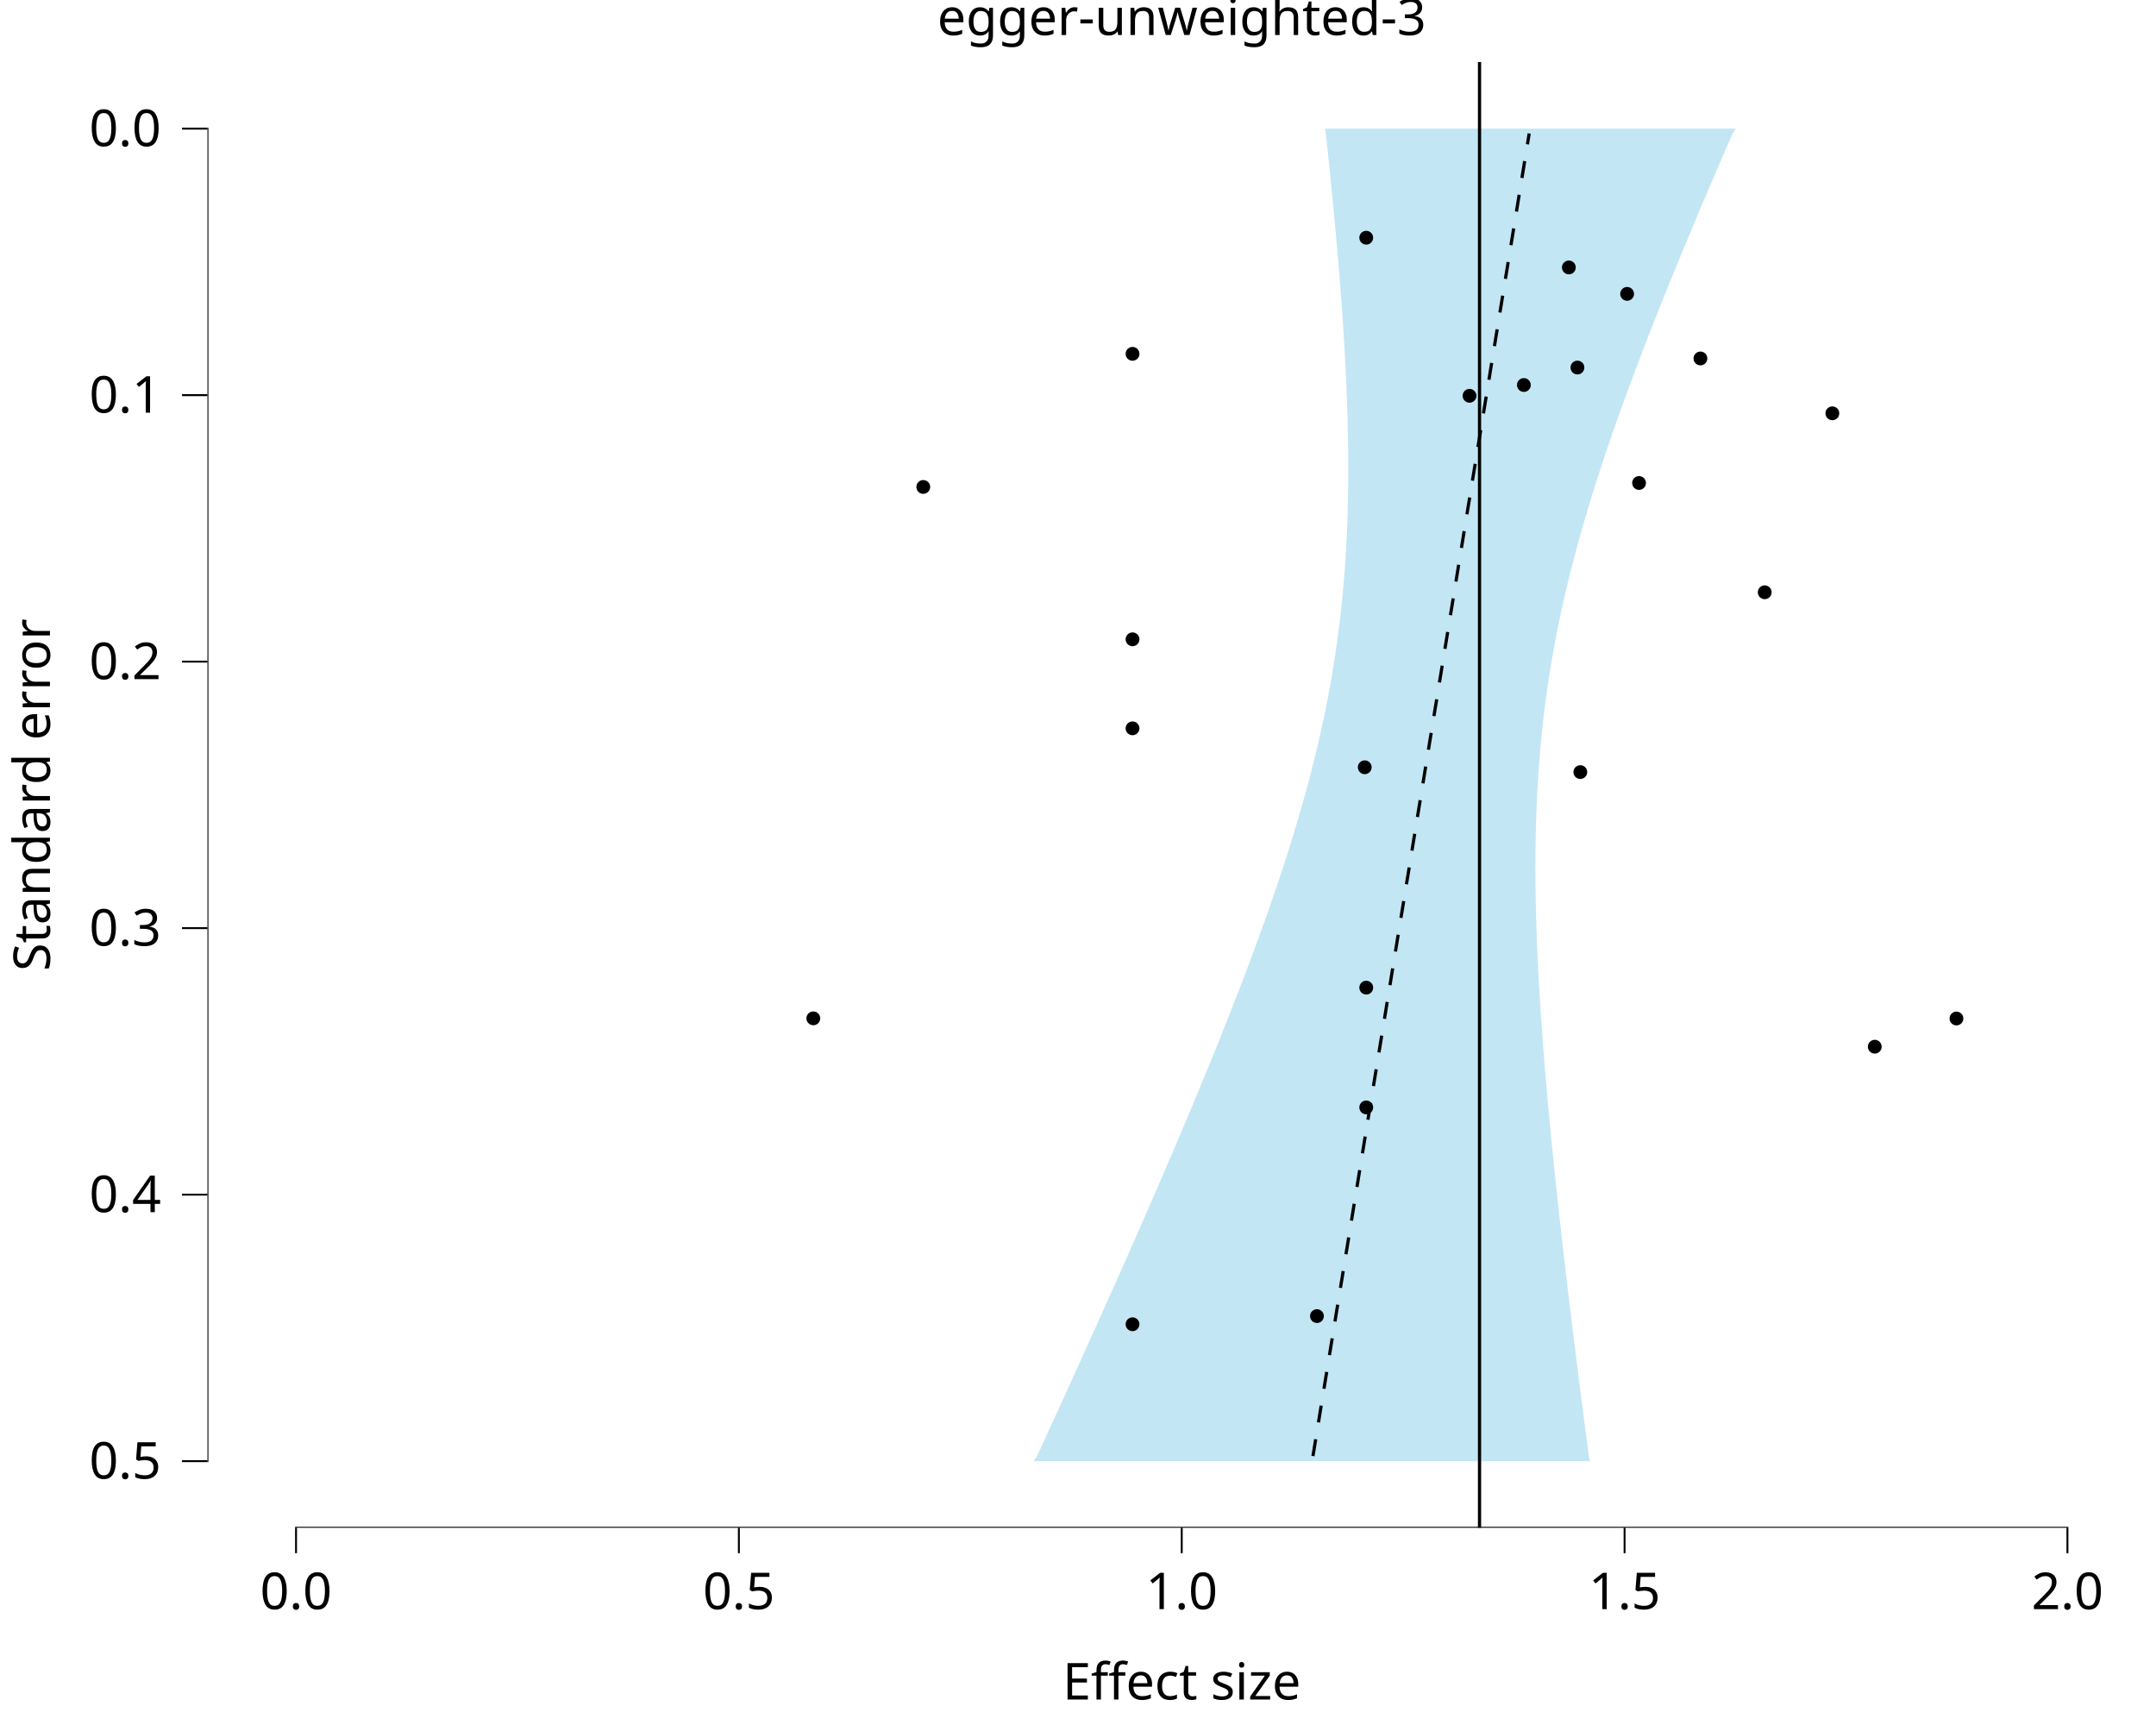
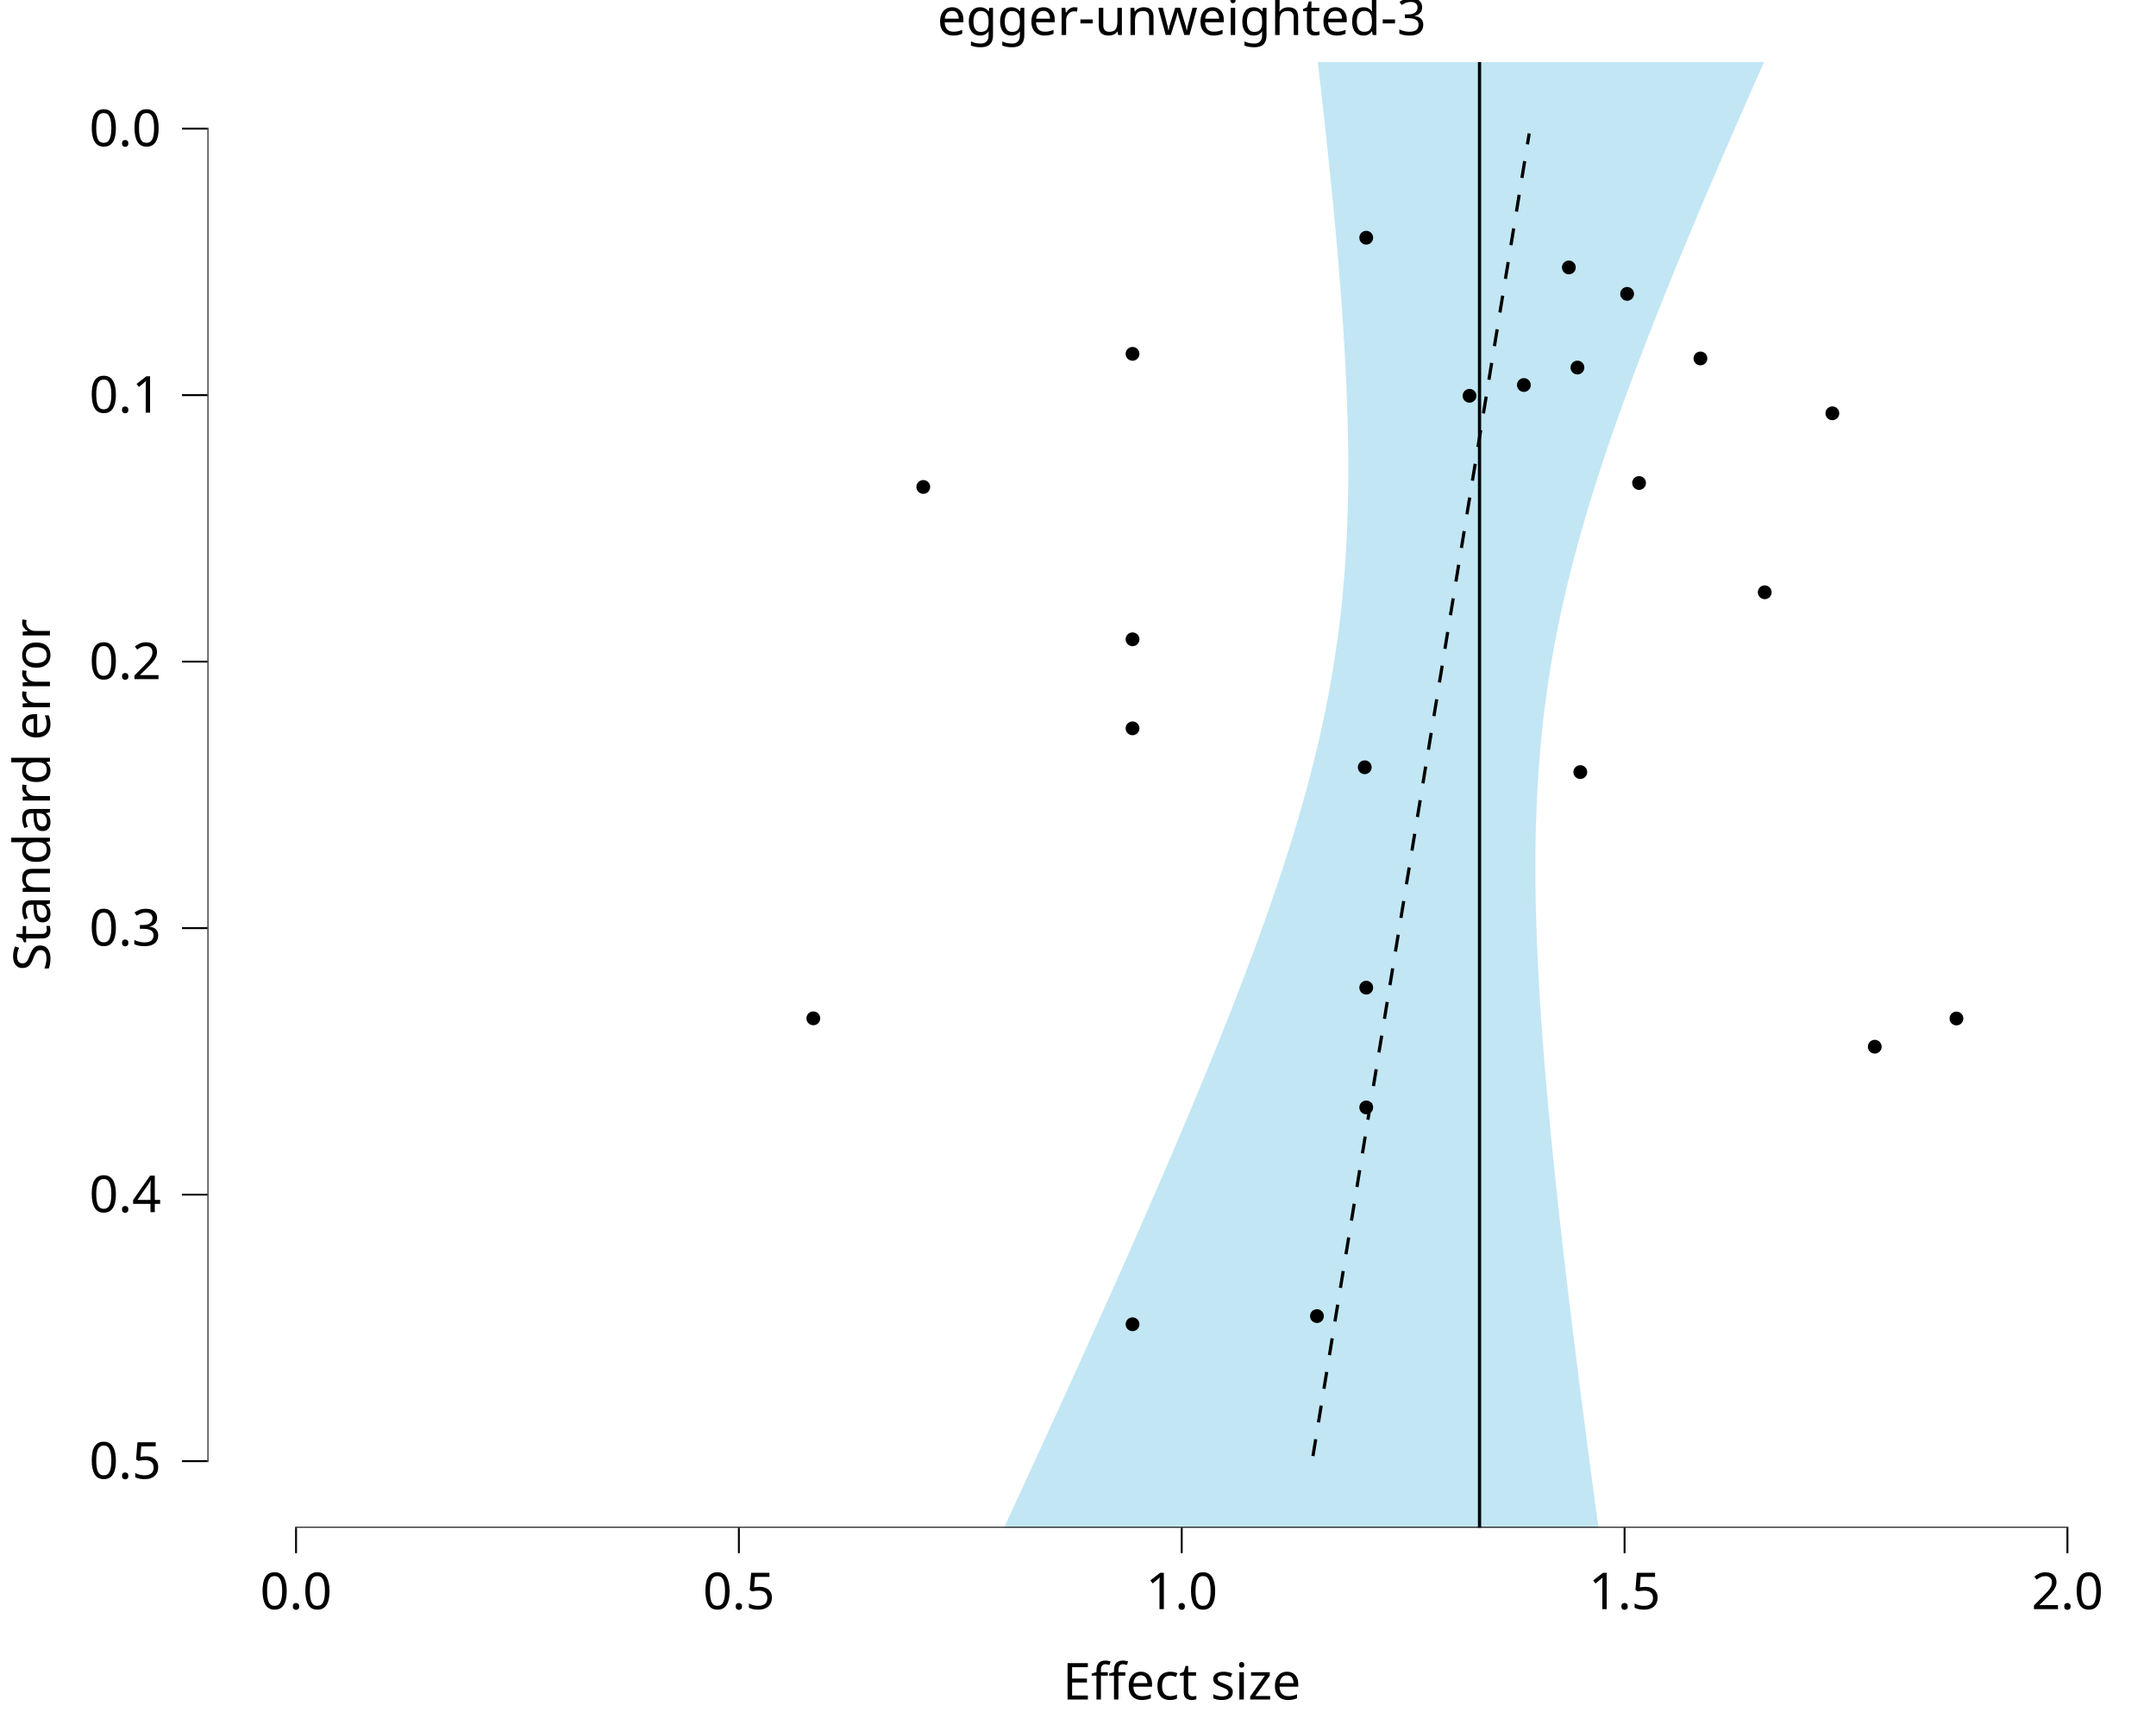
<svg xmlns="http://www.w3.org/2000/svg" class="svglite" data-engine-version="2.0" width="720.00pt" height="576.00pt" viewBox="0 0 720.00 576.00">
  <defs>
    <style type="text/css">
    .svglite line, .svglite polyline, .svglite polygon, .svglite path, .svglite rect, .svglite circle {
      fill: none;
      stroke: #000000;
      stroke-linecap: round;
      stroke-linejoin: round;
      stroke-miterlimit: 10.00;
    }
  </style>
  </defs>
  <rect width="100%" height="100%" style="stroke: none; fill: #FFFFFF;" />
  <defs>
    <clipPath id="cpMC4wMHw3MjAuMDB8MC4wMHw1NzYuMDA=">
      <rect x="0.00" y="0.00" width="720.00" height="576.00" />
    </clipPath>
  </defs>
  <g clip-path="url(#cpMC4wMHw3MjAuMDB8MC4wMHw1NzYuMDA=)">
    <rect x="0.00" y="0.00" width="720.00" height="576.00" style="stroke-width: 10.67; stroke: none;" />
  </g>
  <defs>
    <clipPath id="cpNjkuMjh8NzIwLjAwfDIwLjcxfDUxMC4xNA==">
      <rect x="69.28" y="20.71" width="650.72" height="489.43" />
    </clipPath>
  </defs>
  <g clip-path="url(#cpNjkuMjh8NzIwLjAwfDIwLjcxfDUxMC4xNA==)">
    <rect x="69.28" y="20.71" width="650.72" height="489.43" style="stroke-width: 10.67; stroke: none;" />
-     <polygon points="690.42,42.95 690.42,42.95 690.42,42.95 690.42,42.95 690.42,42.95 690.42,42.95 690.42,42.95 690.42,42.95 690.42,42.95 690.42,42.95 690.42,42.95 690.42,42.95 690.42,42.95 690.42,42.95 690.42,42.95 690.42,42.95 690.42,42.95 690.42,42.95 690.42,42.95 690.42,42.95 690.42,42.95 690.42,42.95 690.42,42.95 690.42,42.95 690.42,42.95 690.42,42.95 690.42,42.95 690.42,42.95 690.42,42.95 690.42,42.95 690.42,42.95 690.42,42.95 690.42,42.95 690.42,42.95 690.42,42.95 690.42,42.95 690.42,42.95 690.42,42.95 690.42,42.95 690.42,42.95 690.42,42.95 690.42,42.95 690.42,42.95 690.42,42.95 690.42,42.95 690.42,42.95 690.42,42.95 690.42,42.95 690.42,42.95 690.42,42.95 690.42,42.95 690.42,42.95 690.42,42.95 690.42,42.95 690.42,42.95 690.42,42.95 690.42,42.95 690.42,42.95 690.42,42.95 690.42,42.95 690.42,42.95 690.42,42.95 690.42,42.95 690.42,42.95 690.42,42.95 690.42,42.95 690.42,42.95 689.40,42.95 688.26,42.95 687.12,42.95 685.98,42.95 684.85,42.95 683.71,42.95 682.57,42.95 681.44,42.95 680.30,42.95 679.17,42.95 678.03,42.95 676.90,42.95 675.76,42.95 674.63,42.95 673.49,42.95 672.36,42.95 671.23,42.95 670.09,42.95 668.96,42.95 667.83,42.95 666.70,42.95 665.57,42.95 664.44,42.95 663.30,42.95 662.17,42.95 661.05,42.95 659.92,42.95 658.79,42.95 657.66,42.95 656.53,42.95 655.40,42.95 654.28,42.95 653.15,42.95 652.03,42.95 650.90,42.95 649.78,42.95 648.65,42.95 647.53,42.95 646.41,42.95 645.28,42.95 644.16,42.95 643.04,42.95 641.92,42.95 640.80,42.95 639.68,42.95 638.56,42.95 637.44,42.95 636.33,42.95 635.21,42.95 634.09,42.95 632.98,42.95 631.86,42.95 630.75,42.95 629.64,42.95 628.52,42.95 627.41,42.95 626.30,42.95 625.19,42.95 624.08,42.95 622.97,42.95 621.87,42.95 620.76,42.95 619.65,42.95 618.55,42.95 617.45,42.95 616.34,42.95 615.24,42.95 614.14,42.95 613.04,42.95 611.94,42.95 610.85,42.95 609.75,42.95 608.65,42.95 607.56,42.95 606.47,42.95 605.38,42.95 604.29,42.95 603.20,42.95 602.11,42.95 601.02,42.95 599.94,42.95 598.86,42.95 597.77,42.95 596.69,42.95 595.62,42.95 594.54,42.95 593.46,42.95 592.39,42.95 591.32,42.95 590.25,42.95 589.18,42.95 588.11,42.95 587.05,42.95 585.99,42.95 584.93,42.95 583.87,42.95 582.81,42.95 581.76,42.95 580.71,42.95 579.66,42.95 578.61,44.56 577.57,46.96 576.52,49.36 575.49,51.76 574.45,54.16 573.42,56.56 572.39,58.96 571.36,61.36 570.33,63.76 569.31,66.16 568.29,68.56 567.28,70.96 566.27,73.36 565.26,75.76 564.26,78.16 563.26,80.56 562.26,82.96 561.27,85.36 560.28,87.76 559.30,90.16 558.32,92.56 557.34,94.96 556.37,97.36 555.41,99.76 554.45,102.16 553.49,104.56 552.55,106.96 551.60,109.36 550.66,111.76 549.73,114.16 548.81,116.56 547.89,118.96 546.97,121.36 546.07,123.76 545.17,126.16 544.28,128.56 543.39,130.96 542.51,133.36 541.64,135.76 540.78,138.16 539.93,140.56 539.09,142.96 538.25,145.36 537.43,147.76 536.61,150.16 535.80,152.56 535.01,154.96 534.22,157.36 533.44,159.76 532.68,162.16 531.93,164.57 531.18,166.97 530.45,169.37 529.73,171.77 529.03,174.17 528.34,176.57 527.66,178.97 526.99,181.37 526.34,183.77 525.70,186.17 525.07,188.57 524.46,190.97 523.86,193.37 523.28,195.77 522.72,198.17 522.16,200.57 521.63,202.97 521.11,205.37 520.61,207.77 520.12,210.17 519.65,212.57 519.19,214.97 518.75,217.37 518.33,219.77 517.92,222.17 517.53,224.57 517.16,226.97 516.80,229.37 516.46,231.77 516.14,234.17 515.83,236.57 515.53,238.97 515.26,241.37 515.00,243.77 514.75,246.17 514.52,248.57 514.31,250.97 514.11,253.37 513.93,255.77 513.76,258.17 513.60,260.57 513.46,262.97 513.33,265.37 513.22,267.77 513.12,270.17 513.03,272.57 512.95,274.97 512.89,277.37 512.84,279.77 512.80,282.18 512.77,284.58 512.76,286.98 512.75,289.38 512.75,291.78 512.77,294.18 512.79,296.58 512.83,298.98 512.87,301.38 512.92,303.78 512.99,306.18 513.06,308.58 513.13,310.98 513.22,313.38 513.32,315.78 513.42,318.18 513.53,320.58 513.64,322.98 513.77,325.38 513.90,327.78 514.03,330.18 514.18,332.58 514.32,334.98 514.48,337.38 514.64,339.78 514.81,342.18 514.98,344.58 515.15,346.98 515.33,349.38 515.52,351.78 515.71,354.18 515.91,356.58 516.11,358.98 516.31,361.38 516.52,363.78 516.73,366.18 516.95,368.58 517.17,370.98 517.39,373.38 517.62,375.78 517.85,378.18 518.08,380.58 518.32,382.98 518.56,385.38 518.80,387.78 519.05,390.18 519.30,392.58 519.55,394.98 519.81,397.38 520.06,399.78 520.32,402.19 520.59,404.59 520.85,406.99 521.12,409.39 521.39,411.79 521.66,414.19 521.93,416.59 522.21,418.99 522.49,421.39 522.77,423.79 523.05,426.19 523.33,428.59 523.62,430.99 523.91,433.39 524.20,435.79 524.49,438.19 524.78,440.59 525.07,442.99 525.37,445.39 525.67,447.79 525.97,450.19 526.27,452.59 526.57,454.99 526.87,457.39 527.17,459.79 527.48,462.19 527.79,464.59 528.09,466.99 528.40,469.39 528.71,471.79 529.03,474.19 529.34,476.59 529.65,478.99 529.97,481.39 530.28,483.79 530.60,486.19 530.92,487.89 531.24,487.89 531.56,487.89 531.88,487.89 532.20,487.89 532.52,487.89 532.85,487.89 533.17,487.89 533.50,487.89 533.82,487.89 534.15,487.89 534.48,487.89 534.80,487.89 535.13,487.89 535.46,487.89 535.79,487.89 536.13,487.89 536.46,487.89 536.79,487.89 537.12,487.89 537.46,487.89 537.79,487.89 538.13,487.89 538.46,487.89 538.80,487.89 539.14,487.89 539.47,487.89 539.81,487.89 540.15,487.89 540.49,487.89 540.83,487.89 541.17,487.89 541.51,487.89 541.85,487.89 542.20,487.89 542.54,487.89 542.88,487.89 543.22,487.89 543.57,487.89 543.91,487.89 544.26,487.89 544.60,487.89 544.95,487.89 545.29,487.89 545.64,487.89 545.99,487.89 546.33,487.89 546.68,487.89 547.03,487.89 547.38,487.89 547.73,487.89 548.07,487.89 548.42,487.89 548.77,487.89 549.12,487.89 549.47,487.89 549.82,487.89 550.18,487.89 550.53,487.89 550.88,487.89 551.23,487.89 551.58,487.89 551.94,487.89 552.29,487.89 552.64,487.89 553.00,487.89 553.35,487.89 553.70,487.89 554.06,487.89 554.41,487.89 554.77,487.89 555.12,487.89 555.48,487.89 555.83,487.89 556.19,487.89 556.55,487.89 556.90,487.89 557.26,487.89 557.62,487.89 557.97,487.89 558.33,487.89 558.69,487.89 559.05,487.89 559.40,487.89 559.76,487.89 560.12,487.89 560.48,487.89 560.84,487.89 561.20,487.89 561.56,487.89 561.92,487.89 562.28,487.89 562.64,487.89 563.00,487.89 563.36,487.89 563.72,487.89 564.08,487.89 564.44,487.89 564.80,487.89 565.16,487.89 565.52,487.89 565.88,487.89 566.24,487.89 566.61,487.89 566.97,487.89 567.33,487.89 567.69,487.89 568.05,487.89 568.42,487.89 568.78,487.89 569.14,487.89 569.51,487.89 569.87,487.89 570.23,487.89 570.60,487.89 570.96,487.89 571.32,487.89 571.69,487.89 572.05,487.89 572.41,487.89 572.78,487.89 573.14,487.89 573.51,487.89 573.87,487.89 574.24,487.89 574.60,487.89 574.97,487.89 575.33,487.89 575.70,487.89 576.06,487.89 576.43,487.89 576.79,487.89 577.16,487.89 577.53,487.89 577.89,487.89 578.26,487.89 578.62,487.89 578.99,487.89 579.36,487.89 579.72,487.89 580.09,487.89 580.46,487.89 580.82,487.89 581.19,487.89 581.56,487.89 581.92,487.89 582.29,487.89 582.66,487.89 178.09,487.89 179.25,487.89 180.40,487.89 181.55,487.89 182.70,487.89 183.85,487.89 185.01,487.89 186.16,487.89 187.31,487.89 188.46,487.89 189.61,487.89 190.76,487.89 191.92,487.89 193.07,487.89 194.22,487.89 195.37,487.89 196.52,487.89 197.67,487.89 198.82,487.89 199.97,487.89 201.12,487.89 202.27,487.89 203.42,487.89 204.57,487.89 205.72,487.89 206.87,487.89 208.02,487.89 209.17,487.89 210.32,487.89 211.47,487.89 212.62,487.89 213.77,487.89 214.91,487.89 216.06,487.89 217.21,487.89 218.36,487.89 219.51,487.89 220.66,487.89 221.80,487.89 222.95,487.89 224.10,487.89 225.25,487.89 226.39,487.89 227.54,487.89 228.69,487.89 229.83,487.89 230.98,487.89 232.13,487.89 233.27,487.89 234.42,487.89 235.57,487.89 236.71,487.89 237.86,487.89 239.00,487.89 240.15,487.89 241.29,487.89 242.44,487.89 243.58,487.89 244.73,487.89 245.87,487.89 247.01,487.89 248.16,487.89 249.30,487.89 250.44,487.89 251.59,487.89 252.73,487.89 253.87,487.89 255.02,487.89 256.16,487.89 257.30,487.89 258.44,487.89 259.58,487.89 260.73,487.89 261.87,487.89 263.01,487.89 264.15,487.89 265.29,487.89 266.43,487.89 267.57,487.89 268.71,487.89 269.85,487.89 270.99,487.89 272.13,487.89 273.26,487.89 274.40,487.89 275.54,487.89 276.68,487.89 277.82,487.89 278.95,487.89 280.09,487.89 281.23,487.89 282.36,487.89 283.50,487.89 284.63,487.89 285.77,487.89 286.90,487.89 288.04,487.89 289.17,487.89 290.30,487.89 291.44,487.89 292.57,487.89 293.70,487.89 294.84,487.89 295.97,487.89 297.10,487.89 298.23,487.89 299.36,487.89 300.49,487.89 301.62,487.89 302.75,487.89 303.88,487.89 305.01,487.89 306.13,487.89 307.26,487.89 308.39,487.89 309.51,487.89 310.64,487.89 311.76,487.89 312.89,487.89 314.01,487.89 315.14,487.89 316.26,487.89 317.38,487.89 318.51,487.89 319.63,487.89 320.75,487.89 321.87,487.89 322.99,487.89 324.11,487.89 325.23,487.89 326.34,487.89 327.46,487.89 328.58,487.89 329.69,487.89 330.81,487.89 331.92,487.89 333.03,487.89 334.15,487.89 335.26,487.89 336.37,487.89 337.48,487.89 338.59,487.89 339.70,487.89 340.81,487.89 341.91,487.89 343.02,487.89 344.12,487.89 345.23,487.89 346.33,486.19 347.43,483.79 348.53,481.39 349.63,478.99 350.73,476.59 351.83,474.19 352.93,471.79 354.02,469.39 355.12,466.99 356.21,464.59 357.30,462.19 358.39,459.79 359.48,457.39 360.57,454.99 361.65,452.59 362.74,450.19 363.82,447.79 364.90,445.39 365.99,442.99 367.06,440.59 368.14,438.19 369.22,435.79 370.29,433.39 371.36,430.99 372.43,428.59 373.50,426.19 374.57,423.79 375.64,421.39 376.70,418.99 377.76,416.59 378.82,414.19 379.87,411.79 380.93,409.39 381.98,406.99 383.03,404.59 384.08,402.19 385.12,399.78 386.17,397.38 387.21,394.98 388.24,392.58 389.28,390.18 390.31,387.78 391.34,385.38 392.36,382.98 393.38,380.58 394.40,378.18 395.42,375.78 396.43,373.38 397.44,370.98 398.45,368.58 399.45,366.18 400.44,363.78 401.44,361.38 402.43,358.98 403.41,356.58 404.39,354.18 405.37,351.78 406.34,349.38 407.31,346.98 408.27,344.58 409.22,342.18 410.17,339.78 411.12,337.38 412.06,334.98 412.99,332.58 413.92,330.18 414.84,327.78 415.76,325.38 416.66,322.98 417.57,320.58 418.46,318.18 419.35,315.78 420.23,313.38 421.10,310.98 421.96,308.58 422.82,306.18 423.66,303.78 424.50,301.38 425.33,298.98 426.15,296.58 426.96,294.18 427.76,291.78 428.55,289.38 429.33,286.98 430.10,284.58 430.85,282.18 431.60,279.77 432.33,277.37 433.05,274.97 433.76,272.57 434.46,270.17 435.14,267.77 435.82,265.37 436.47,262.97 437.12,260.57 437.75,258.17 438.36,255.77 438.96,253.37 439.55,250.97 440.12,248.57 440.67,246.17 441.21,243.77 441.74,241.37 442.25,238.97 442.74,236.57 443.22,234.17 443.68,231.77 444.12,229.37 444.55,226.97 444.96,224.57 445.36,222.17 445.73,219.77 446.10,217.37 446.44,214.97 446.77,212.57 447.08,210.17 447.38,207.77 447.66,205.37 447.93,202.97 448.18,200.57 448.41,198.17 448.63,195.77 448.83,193.37 449.02,190.97 449.20,188.57 449.36,186.17 449.50,183.77 449.63,181.37 449.75,178.97 449.86,176.57 449.95,174.17 450.03,171.77 450.09,169.37 450.15,166.97 450.19,164.57 450.22,162.16 450.24,159.76 450.25,157.36 450.25,154.96 450.24,152.56 450.22,150.16 450.19,147.76 450.14,145.36 450.09,142.96 450.04,140.56 449.97,138.16 449.89,135.76 449.81,133.36 449.71,130.96 449.62,128.56 449.51,126.16 449.39,123.76 449.27,121.36 449.14,118.96 449.01,116.56 448.87,114.16 448.72,111.76 448.57,109.36 448.41,106.96 448.25,104.56 448.08,102.16 447.90,99.76 447.72,97.36 447.54,94.96 447.35,92.56 447.15,90.16 446.95,87.76 446.75,85.36 446.54,82.96 446.33,80.56 446.12,78.16 445.90,75.76 445.68,73.36 445.45,70.96 445.22,68.56 444.99,66.16 444.75,63.76 444.51,61.36 444.27,58.96 444.02,56.56 443.78,54.16 443.52,51.76 443.27,49.36 443.01,46.96 442.75,44.56 442.49,42.95 442.23,42.95 441.96,42.95 441.69,42.95 441.42,42.95 441.15,42.95 440.87,42.95 440.60,42.95 440.32,42.95 440.04,42.95 439.75,42.95 439.47,42.95 439.18,42.95 438.89,42.95 438.60,42.95 438.31,42.95 438.02,42.95 437.72,42.95 437.42,42.95 437.13,42.95 436.83,42.95 436.52,42.95 436.22,42.95 435.92,42.95 435.61,42.95 435.31,42.95 435.00,42.95 434.69,42.95 434.38,42.95 434.07,42.95 433.76,42.95 433.44,42.95 433.13,42.95 432.81,42.95 432.50,42.95 432.18,42.95 431.86,42.95 431.54,42.95 431.22,42.95 430.90,42.95 430.58,42.95 430.25,42.95 429.93,42.95 429.60,42.95 429.28,42.95 428.95,42.95 428.62,42.95 428.30,42.95 427.97,42.95 427.64,42.95 427.31,42.95 426.98,42.95 426.64,42.95 426.31,42.95 425.98,42.95 425.64,42.95 425.31,42.95 424.97,42.95 424.64,42.95 424.30,42.95 423.97,42.95 423.63,42.95 423.29,42.95 422.95,42.95 422.61,42.95 422.27,42.95 421.93,42.95 421.59,42.95 421.25,42.95 420.91,42.95 420.57,42.95 420.22,42.95 419.88,42.95 419.54,42.95 419.19,42.95 418.85,42.95 418.50,42.95 418.16,42.95 417.81,42.95 417.47,42.95 417.12,42.95 416.77,42.95 416.42,42.95 416.08,42.95 415.73,42.95 415.38,42.95 415.03,42.95 414.68,42.95 414.33,42.95 413.98,42.95 413.63,42.95 413.28,42.95 412.93,42.95 412.58,42.95 412.23,42.95 411.88,42.95 411.52,42.95 411.17,42.95 410.82,42.95 410.46,42.95 410.11,42.95 409.76,42.95 409.40,42.95 409.05,42.95 408.69,42.95 408.34,42.95 407.98,42.95 407.63,42.95 407.27,42.95 406.92,42.95 406.56,42.95 406.21,42.95 405.85,42.95 405.49,42.95 405.14,42.95 404.78,42.95 404.42,42.95 404.06,42.95 403.70,42.95 403.35,42.95 402.99,42.95 402.63,42.95 402.27,42.95 401.91,42.95 401.55,42.95 401.19,42.95 400.83,42.95 400.47,42.95 400.11,42.95 399.75,42.95 399.39,42.95 399.03,42.95 398.67,42.95 398.31,42.95 397.95,42.95 397.59,42.95 397.23,42.95 396.87,42.95 396.50,42.95 396.14,42.95 395.78,42.95 395.42,42.95 395.06,42.95 394.69,42.95 394.33,42.95 393.97,42.95 393.60,42.95 393.24,42.95 392.88,42.95 392.51,42.95 392.15,42.95 391.79,42.95 391.42,42.95 391.06,42.95 390.70,42.95 390.33,42.95 389.97,42.95 389.60,42.95 389.24,42.95 388.87,42.95 388.51,42.95 388.14,42.95 387.78,42.95 387.41,42.95 387.05,42.95 386.68,42.95 386.32,42.95 " style="stroke-width: 1.07; stroke: none; fill: #87CEEB; fill-opacity: 0.50;" />
+     <polygon points="766.14,-356.28 764.99,-353.88 763.84,-351.48 762.69,-349.08 761.54,-346.68 760.39,-344.28 759.24,-341.88 758.09,-339.48 756.94,-337.08 755.79,-334.68 754.64,-332.28 753.49,-329.88 752.34,-327.48 751.19,-325.08 750.04,-322.68 748.89,-320.28 747.75,-317.88 746.60,-315.48 745.45,-313.07 744.30,-310.67 743.15,-308.27 742.00,-305.87 740.86,-303.47 739.71,-301.07 738.56,-298.67 737.41,-296.27 736.27,-293.87 735.12,-291.47 733.97,-289.07 732.83,-286.67 731.68,-284.27 730.53,-281.87 729.39,-279.47 728.24,-277.07 727.09,-274.67 725.95,-272.27 724.80,-269.87 723.66,-267.47 722.51,-265.07 721.37,-262.67 720.22,-260.27 719.08,-257.87 717.93,-255.47 716.79,-253.07 715.65,-250.67 714.50,-248.27 713.36,-245.87 712.22,-243.47 711.07,-241.07 709.93,-238.67 708.79,-236.27 707.64,-233.87 706.50,-231.47 705.36,-229.07 704.22,-226.67 703.08,-224.27 701.94,-221.87 700.79,-219.47 699.65,-217.07 698.51,-214.67 697.37,-212.27 696.23,-209.87 695.09,-207.47 693.95,-205.07 692.81,-202.67 691.67,-200.27 690.54,-197.87 689.40,-195.47 688.26,-193.06 687.12,-190.66 685.98,-188.26 684.85,-185.86 683.71,-183.46 682.57,-181.06 681.44,-178.66 680.30,-176.26 679.17,-173.86 678.03,-171.46 676.90,-169.06 675.76,-166.66 674.63,-164.26 673.49,-161.86 672.36,-159.46 671.23,-157.06 670.09,-154.66 668.96,-152.26 667.83,-149.86 666.70,-147.46 665.57,-145.06 664.44,-142.66 663.30,-140.26 662.17,-137.86 661.05,-135.46 659.92,-133.06 658.79,-130.66 657.66,-128.26 656.53,-125.86 655.40,-123.46 654.28,-121.06 653.15,-118.66 652.03,-116.26 650.90,-113.86 649.78,-111.46 648.65,-109.06 647.53,-106.66 646.41,-104.26 645.28,-101.86 644.16,-99.46 643.04,-97.06 641.92,-94.66 640.80,-92.26 639.68,-89.86 638.56,-87.46 637.44,-85.06 636.33,-82.66 635.21,-80.26 634.09,-77.86 632.98,-75.45 631.86,-73.05 630.75,-70.65 629.64,-68.25 628.52,-65.85 627.41,-63.45 626.30,-61.05 625.19,-58.65 624.08,-56.25 622.97,-53.85 621.87,-51.45 620.76,-49.05 619.65,-46.65 618.55,-44.25 617.45,-41.85 616.34,-39.45 615.24,-37.05 614.14,-34.65 613.04,-32.25 611.94,-29.85 610.85,-27.45 609.75,-25.05 608.65,-22.65 607.56,-20.25 606.47,-17.85 605.38,-15.45 604.29,-13.05 603.20,-10.65 602.11,-8.25 601.02,-5.85 599.94,-3.45 598.86,-1.05 597.77,1.35 596.69,3.75 595.62,6.15 594.54,8.55 593.46,10.95 592.39,13.35 591.32,15.75 590.25,18.15 589.18,20.55 588.11,22.95 587.05,25.35 585.99,27.75 584.93,30.15 583.87,32.55 582.81,34.95 581.76,37.35 580.71,39.75 579.66,42.15 578.61,44.56 577.57,46.96 576.52,49.36 575.49,51.76 574.45,54.16 573.42,56.56 572.39,58.96 571.36,61.36 570.33,63.76 569.31,66.16 568.29,68.56 567.28,70.96 566.27,73.36 565.26,75.76 564.26,78.16 563.26,80.56 562.26,82.96 561.27,85.36 560.28,87.76 559.30,90.16 558.32,92.56 557.34,94.96 556.37,97.36 555.41,99.76 554.45,102.16 553.49,104.56 552.55,106.96 551.60,109.36 550.66,111.76 549.73,114.16 548.81,116.56 547.89,118.96 546.97,121.36 546.07,123.76 545.17,126.16 544.28,128.56 543.39,130.96 542.51,133.36 541.64,135.76 540.78,138.16 539.93,140.56 539.09,142.96 538.25,145.36 537.43,147.76 536.61,150.16 535.80,152.56 535.01,154.96 534.22,157.36 533.44,159.76 532.68,162.16 531.93,164.57 531.18,166.97 530.45,169.37 529.73,171.77 529.03,174.17 528.34,176.57 527.66,178.97 526.99,181.37 526.34,183.77 525.70,186.17 525.07,188.57 524.46,190.97 523.86,193.37 523.28,195.77 522.72,198.17 522.16,200.57 521.63,202.97 521.11,205.37 520.61,207.77 520.12,210.17 519.65,212.57 519.19,214.97 518.75,217.37 518.33,219.77 517.92,222.17 517.53,224.57 517.16,226.97 516.80,229.37 516.46,231.77 516.14,234.17 515.83,236.57 515.53,238.97 515.26,241.37 515.00,243.77 514.75,246.17 514.52,248.57 514.31,250.97 514.11,253.37 513.93,255.77 513.76,258.17 513.60,260.57 513.46,262.97 513.33,265.37 513.22,267.77 513.12,270.17 513.03,272.57 512.95,274.97 512.89,277.37 512.84,279.77 512.80,282.18 512.77,284.58 512.76,286.98 512.75,289.38 512.75,291.78 512.77,294.18 512.79,296.58 512.83,298.98 512.87,301.38 512.92,303.78 512.99,306.18 513.06,308.58 513.13,310.98 513.22,313.38 513.32,315.78 513.42,318.18 513.53,320.58 513.64,322.98 513.77,325.38 513.90,327.78 514.03,330.18 514.18,332.58 514.32,334.98 514.48,337.38 514.64,339.78 514.81,342.18 514.98,344.58 515.15,346.98 515.33,349.38 515.52,351.78 515.71,354.18 515.91,356.58 516.11,358.98 516.31,361.38 516.52,363.78 516.73,366.18 516.95,368.58 517.17,370.98 517.39,373.38 517.62,375.78 517.85,378.18 518.08,380.58 518.32,382.98 518.56,385.38 518.80,387.78 519.05,390.18 519.30,392.58 519.55,394.98 519.81,397.38 520.06,399.78 520.32,402.19 520.59,404.59 520.85,406.99 521.12,409.39 521.39,411.79 521.66,414.19 521.93,416.59 522.21,418.99 522.49,421.39 522.77,423.79 523.05,426.19 523.33,428.59 523.62,430.99 523.91,433.39 524.20,435.79 524.49,438.19 524.78,440.59 525.07,442.99 525.37,445.39 525.67,447.79 525.97,450.19 526.27,452.59 526.57,454.99 526.87,457.39 527.17,459.79 527.48,462.19 527.79,464.59 528.09,466.99 528.40,469.39 528.71,471.79 529.03,474.19 529.34,476.59 529.65,478.99 529.97,481.39 530.28,483.79 530.60,486.19 530.92,488.59 531.24,490.99 531.56,493.39 531.88,495.79 532.20,498.19 532.52,500.59 532.85,502.99 533.17,505.39 533.50,507.79 533.82,510.19 534.15,512.59 534.48,514.99 534.80,517.39 535.13,519.79 535.46,522.20 535.79,524.60 536.13,527.00 536.46,529.40 536.79,531.80 537.12,534.20 537.46,536.60 537.79,539.00 538.13,541.40 538.46,543.80 538.80,546.20 539.14,548.60 539.47,551.00 539.81,553.40 540.15,555.80 540.49,558.20 540.83,560.60 541.17,563.00 541.51,565.40 541.85,567.80 542.20,570.20 542.54,572.60 542.88,575.00 543.22,577.40 543.57,579.80 543.91,582.20 544.26,584.60 544.60,587.00 544.95,589.40 545.29,591.80 545.64,594.20 545.99,596.60 546.33,599.00 546.68,601.40 547.03,603.80 547.38,606.20 547.73,608.60 548.07,611.00 548.42,613.40 548.77,615.80 549.12,618.20 549.47,620.60 549.82,623.00 550.18,625.40 550.53,627.80 550.88,630.20 551.23,632.60 551.58,635.00 551.94,637.40 552.29,639.81 552.64,642.21 553.00,644.61 553.35,647.01 553.70,649.41 554.06,651.81 554.41,654.21 554.77,656.61 555.12,659.01 555.48,661.41 555.83,663.81 556.19,666.21 556.55,668.61 556.90,671.01 557.26,673.41 557.62,675.81 557.97,678.21 558.33,680.61 558.69,683.01 559.05,685.41 559.40,687.81 559.76,690.21 560.12,692.61 560.48,695.01 560.84,697.41 561.20,699.81 561.56,702.21 561.92,704.61 562.28,707.01 562.64,709.41 563.00,711.81 563.36,714.21 563.72,716.61 564.08,719.01 564.44,721.41 564.80,723.81 565.16,726.21 565.52,728.61 565.88,731.01 566.24,733.41 566.61,735.81 566.97,738.21 567.33,740.61 567.69,743.01 568.05,745.41 568.42,747.81 568.78,750.21 569.14,752.61 569.51,755.01 569.87,757.41 570.23,759.82 570.60,762.22 570.96,764.62 571.32,767.02 571.69,769.42 572.05,771.82 572.41,774.22 572.78,776.62 573.14,779.02 573.51,781.42 573.87,783.82 574.24,786.22 574.60,788.62 574.97,791.02 575.33,793.42 575.70,795.82 576.06,798.22 576.43,800.62 576.79,803.02 577.16,805.42 577.53,807.82 577.89,810.22 578.26,812.62 578.62,815.02 578.99,817.42 579.36,819.82 579.72,822.22 580.09,824.62 580.46,827.02 580.82,829.42 581.19,831.82 581.56,834.22 581.92,836.62 582.29,839.02 582.66,841.42 178.09,841.42 179.25,839.02 180.40,836.62 181.55,834.22 182.70,831.82 183.85,829.42 185.01,827.02 186.16,824.62 187.31,822.22 188.46,819.82 189.61,817.42 190.76,815.02 191.92,812.62 193.07,810.22 194.22,807.82 195.37,805.42 196.52,803.02 197.67,800.62 198.82,798.22 199.97,795.82 201.12,793.42 202.27,791.02 203.42,788.62 204.57,786.22 205.72,783.82 206.87,781.42 208.02,779.02 209.17,776.62 210.32,774.22 211.47,771.82 212.62,769.42 213.77,767.02 214.91,764.62 216.06,762.22 217.21,759.82 218.36,757.41 219.51,755.01 220.66,752.61 221.80,750.21 222.95,747.81 224.10,745.41 225.25,743.01 226.39,740.61 227.54,738.21 228.69,735.81 229.83,733.41 230.98,731.01 232.13,728.61 233.27,726.21 234.42,723.81 235.57,721.41 236.71,719.01 237.86,716.61 239.00,714.21 240.15,711.81 241.29,709.41 242.44,707.01 243.58,704.61 244.73,702.21 245.87,699.81 247.01,697.41 248.16,695.01 249.30,692.61 250.44,690.21 251.59,687.81 252.73,685.41 253.87,683.01 255.02,680.61 256.16,678.21 257.30,675.81 258.44,673.41 259.58,671.01 260.73,668.61 261.87,666.21 263.01,663.81 264.15,661.41 265.29,659.01 266.43,656.61 267.57,654.21 268.71,651.81 269.85,649.41 270.99,647.01 272.13,644.61 273.26,642.21 274.40,639.81 275.54,637.40 276.68,635.00 277.82,632.60 278.95,630.20 280.09,627.80 281.23,625.40 282.36,623.00 283.50,620.60 284.63,618.20 285.77,615.80 286.90,613.40 288.04,611.00 289.17,608.60 290.30,606.20 291.44,603.80 292.57,601.40 293.70,599.00 294.84,596.60 295.97,594.20 297.10,591.80 298.23,589.40 299.36,587.00 300.49,584.60 301.62,582.20 302.75,579.80 303.88,577.40 305.01,575.00 306.13,572.60 307.26,570.20 308.39,567.80 309.51,565.40 310.64,563.00 311.76,560.60 312.89,558.20 314.01,555.80 315.14,553.40 316.26,551.00 317.38,548.60 318.51,546.20 319.63,543.80 320.75,541.40 321.87,539.00 322.99,536.60 324.11,534.20 325.23,531.80 326.34,529.40 327.46,527.00 328.58,524.60 329.69,522.20 330.81,519.79 331.92,517.39 333.03,514.99 334.15,512.59 335.26,510.19 336.37,507.79 337.48,505.39 338.59,502.99 339.70,500.59 340.81,498.19 341.91,495.79 343.02,493.39 344.12,490.99 345.23,488.59 346.33,486.19 347.43,483.79 348.53,481.39 349.63,478.99 350.73,476.59 351.83,474.19 352.93,471.79 354.02,469.39 355.12,466.99 356.21,464.59 357.30,462.19 358.39,459.79 359.48,457.39 360.57,454.99 361.65,452.59 362.74,450.19 363.82,447.79 364.90,445.39 365.99,442.99 367.06,440.59 368.14,438.19 369.22,435.79 370.29,433.39 371.36,430.99 372.43,428.59 373.50,426.19 374.57,423.79 375.64,421.39 376.70,418.99 377.76,416.59 378.82,414.19 379.87,411.79 380.93,409.39 381.98,406.99 383.03,404.59 384.08,402.19 385.12,399.78 386.17,397.38 387.21,394.98 388.24,392.58 389.28,390.18 390.31,387.78 391.34,385.38 392.36,382.98 393.38,380.58 394.40,378.18 395.42,375.78 396.43,373.38 397.44,370.98 398.45,368.58 399.45,366.18 400.44,363.78 401.44,361.38 402.43,358.98 403.41,356.58 404.39,354.18 405.37,351.78 406.34,349.38 407.31,346.98 408.27,344.58 409.22,342.18 410.17,339.78 411.12,337.38 412.06,334.98 412.99,332.58 413.92,330.18 414.84,327.78 415.76,325.38 416.66,322.98 417.57,320.58 418.46,318.18 419.35,315.78 420.23,313.38 421.10,310.98 421.96,308.58 422.82,306.18 423.66,303.78 424.50,301.38 425.33,298.98 426.15,296.58 426.96,294.18 427.76,291.78 428.55,289.38 429.33,286.98 430.10,284.58 430.85,282.18 431.60,279.77 432.33,277.37 433.05,274.97 433.76,272.57 434.46,270.17 435.14,267.77 435.82,265.37 436.47,262.97 437.12,260.57 437.75,258.17 438.36,255.77 438.96,253.37 439.55,250.97 440.12,248.57 440.67,246.17 441.21,243.77 441.74,241.37 442.25,238.97 442.74,236.57 443.22,234.17 443.68,231.77 444.12,229.37 444.55,226.97 444.96,224.57 445.36,222.17 445.73,219.77 446.10,217.37 446.44,214.97 446.77,212.57 447.08,210.17 447.38,207.77 447.66,205.37 447.93,202.97 448.18,200.57 448.41,198.17 448.63,195.77 448.83,193.37 449.02,190.97 449.20,188.57 449.36,186.17 449.50,183.77 449.63,181.37 449.75,178.97 449.86,176.57 449.95,174.17 450.03,171.77 450.09,169.37 450.15,166.97 450.19,164.57 450.22,162.16 450.24,159.76 450.25,157.36 450.25,154.96 450.24,152.56 450.22,150.16 450.19,147.76 450.14,145.36 450.09,142.96 450.04,140.56 449.97,138.16 449.89,135.76 449.81,133.36 449.71,130.96 449.62,128.56 449.51,126.16 449.39,123.76 449.27,121.36 449.14,118.96 449.01,116.56 448.87,114.16 448.72,111.76 448.57,109.36 448.41,106.96 448.25,104.56 448.08,102.16 447.90,99.76 447.72,97.36 447.54,94.96 447.35,92.56 447.15,90.16 446.95,87.76 446.75,85.36 446.54,82.96 446.33,80.56 446.12,78.16 445.90,75.76 445.68,73.36 445.45,70.96 445.22,68.56 444.99,66.16 444.75,63.76 444.51,61.36 444.27,58.96 444.02,56.56 443.78,54.16 443.52,51.76 443.27,49.36 443.01,46.96 442.75,44.56 442.49,42.15 442.23,39.75 441.96,37.35 441.69,34.95 441.42,32.55 441.15,30.15 440.87,27.75 440.60,25.35 440.32,22.95 440.04,20.55 439.75,18.15 439.47,15.75 439.18,13.35 438.89,10.95 438.60,8.55 438.31,6.15 438.02,3.75 437.72,1.35 437.42,-1.05 437.13,-3.45 436.83,-5.85 436.52,-8.25 436.22,-10.65 435.92,-13.05 435.61,-15.45 435.31,-17.85 435.00,-20.25 434.69,-22.65 434.38,-25.05 434.07,-27.45 433.76,-29.85 433.44,-32.25 433.13,-34.65 432.81,-37.05 432.50,-39.45 432.18,-41.85 431.86,-44.25 431.54,-46.65 431.22,-49.05 430.90,-51.45 430.58,-53.85 430.25,-56.25 429.93,-58.65 429.60,-61.05 429.28,-63.45 428.95,-65.85 428.62,-68.25 428.30,-70.65 427.97,-73.05 427.64,-75.45 427.31,-77.86 426.98,-80.26 426.64,-82.66 426.31,-85.06 425.98,-87.46 425.64,-89.86 425.31,-92.26 424.97,-94.66 424.64,-97.06 424.30,-99.46 423.97,-101.86 423.63,-104.26 423.29,-106.66 422.95,-109.06 422.61,-111.46 422.27,-113.86 421.93,-116.26 421.59,-118.66 421.25,-121.06 420.91,-123.46 420.57,-125.86 420.22,-128.26 419.88,-130.66 419.54,-133.06 419.19,-135.46 418.85,-137.86 418.50,-140.26 418.16,-142.66 417.81,-145.06 417.47,-147.46 417.12,-149.86 416.77,-152.26 416.42,-154.66 416.08,-157.06 415.73,-159.46 415.38,-161.86 415.03,-164.26 414.68,-166.66 414.33,-169.06 413.98,-171.46 413.63,-173.86 413.28,-176.26 412.93,-178.66 412.58,-181.06 412.23,-183.46 411.88,-185.86 411.52,-188.26 411.17,-190.66 410.82,-193.06 410.46,-195.47 410.11,-197.87 409.76,-200.27 409.40,-202.67 409.05,-205.07 408.69,-207.47 408.34,-209.87 407.98,-212.27 407.63,-214.67 407.27,-217.07 406.92,-219.47 406.56,-221.87 406.21,-224.27 405.85,-226.67 405.49,-229.07 405.14,-231.47 404.78,-233.87 404.42,-236.27 404.06,-238.67 403.70,-241.07 403.35,-243.47 402.99,-245.87 402.63,-248.27 402.27,-250.67 401.91,-253.07 401.55,-255.47 401.19,-257.87 400.83,-260.27 400.47,-262.67 400.11,-265.07 399.75,-267.47 399.39,-269.87 399.03,-272.27 398.67,-274.67 398.31,-277.07 397.95,-279.47 397.59,-281.87 397.23,-284.27 396.87,-286.67 396.50,-289.07 396.14,-291.47 395.78,-293.87 395.42,-296.27 395.06,-298.67 394.69,-301.07 394.33,-303.47 393.97,-305.87 393.60,-308.27 393.24,-310.67 392.88,-313.07 392.51,-315.48 392.15,-317.88 391.79,-320.28 391.42,-322.68 391.06,-325.08 390.70,-327.48 390.33,-329.88 389.97,-332.28 389.60,-334.68 389.24,-337.08 388.87,-339.48 388.51,-341.88 388.14,-344.28 387.78,-346.68 387.41,-349.08 387.05,-351.48 386.68,-353.88 386.32,-356.28 " style="stroke-width: 1.07; stroke: none; fill: #87CEEB; fill-opacity: 0.50;" />
    <circle cx="526.79" cy="122.73" r="1.95" style="stroke-width: 0.71; fill: #000000;" />
    <circle cx="653.36" cy="340.09" r="1.95" style="stroke-width: 0.71; fill: #000000;" />
    <circle cx="527.75" cy="257.81" r="1.95" style="stroke-width: 0.71; fill: #000000;" />
    <circle cx="490.75" cy="132.16" r="1.95" style="stroke-width: 0.71; fill: #000000;" />
    <circle cx="523.92" cy="89.30" r="1.95" style="stroke-width: 0.71; fill: #000000;" />
    <circle cx="611.92" cy="138.01" r="1.95" style="stroke-width: 0.71; fill: #000000;" />
    <circle cx="378.21" cy="243.20" r="1.95" style="stroke-width: 0.71; fill: #000000;" />
    <circle cx="543.38" cy="98.13" r="1.95" style="stroke-width: 0.71; fill: #000000;" />
    <circle cx="308.33" cy="162.60" r="1.95" style="stroke-width: 0.71; fill: #000000;" />
    <circle cx="378.21" cy="118.15" r="1.95" style="stroke-width: 0.71; fill: #000000;" />
    <circle cx="378.21" cy="442.19" r="1.95" style="stroke-width: 0.71; fill: #000000;" />
    <circle cx="589.33" cy="197.77" r="1.95" style="stroke-width: 0.71; fill: #000000;" />
    <circle cx="456.26" cy="369.78" r="1.95" style="stroke-width: 0.71; fill: #000000;" />
    <circle cx="378.21" cy="213.47" r="1.95" style="stroke-width: 0.71; fill: #000000;" />
    <circle cx="456.26" cy="329.79" r="1.95" style="stroke-width: 0.71; fill: #000000;" />
    <circle cx="271.61" cy="340.04" r="1.95" style="stroke-width: 0.71; fill: #000000;" />
    <circle cx="455.76" cy="256.20" r="1.95" style="stroke-width: 0.71; fill: #000000;" />
    <circle cx="508.90" cy="128.56" r="1.95" style="stroke-width: 0.71; fill: #000000;" />
    <circle cx="547.37" cy="161.28" r="1.95" style="stroke-width: 0.71; fill: #000000;" />
    <circle cx="567.86" cy="119.69" r="1.95" style="stroke-width: 0.71; fill: #000000;" />
    <circle cx="439.80" cy="439.46" r="1.95" style="stroke-width: 0.71; fill: #000000;" />
    <circle cx="626.08" cy="349.51" r="1.95" style="stroke-width: 0.71; fill: #000000;" />
    <circle cx="456.26" cy="79.38" r="1.95" style="stroke-width: 0.71; fill: #000000;" />
    <polyline points="438.46,486.19 438.86,483.79 439.25,481.39 439.64,478.99 440.03,476.59 440.43,474.19 440.82,471.79 441.21,469.39 441.60,466.99 442.00,464.59 442.39,462.19 442.78,459.79 443.17,457.39 443.57,454.99 443.96,452.59 444.35,450.19 444.74,447.79 445.14,445.39 445.53,442.99 445.92,440.59 446.31,438.19 446.71,435.79 447.10,433.39 447.49,430.99 447.88,428.59 448.28,426.19 448.67,423.79 449.06,421.39 449.45,418.99 449.85,416.59 450.24,414.19 450.63,411.79 451.02,409.39 451.42,406.99 451.81,404.59 452.20,402.19 452.59,399.78 452.99,397.38 453.38,394.98 453.77,392.58 454.16,390.18 454.56,387.78 454.95,385.38 455.34,382.98 455.73,380.58 456.13,378.18 456.52,375.78 456.91,373.38 457.30,370.98 457.70,368.58 458.09,366.18 458.48,363.78 458.87,361.38 459.27,358.98 459.66,356.58 460.05,354.18 460.44,351.78 460.84,349.38 461.23,346.98 461.62,344.58 462.01,342.18 462.41,339.78 462.80,337.38 463.19,334.98 463.58,332.58 463.98,330.18 464.37,327.78 464.76,325.38 465.15,322.98 465.55,320.58 465.94,318.18 466.33,315.78 466.72,313.38 467.12,310.98 467.51,308.58 467.90,306.18 468.29,303.78 468.69,301.38 469.08,298.98 469.47,296.58 469.86,294.18 470.26,291.78 470.65,289.38 471.04,286.98 471.43,284.58 471.83,282.18 472.22,279.77 472.61,277.37 473.00,274.97 473.40,272.57 473.79,270.17 474.18,267.77 474.57,265.37 474.97,262.97 475.36,260.57 475.75,258.17 476.14,255.77 476.54,253.37 476.93,250.97 477.32,248.57 477.71,246.17 478.11,243.77 478.50,241.37 478.89,238.97 479.28,236.57 479.68,234.17 480.07,231.77 480.46,229.37 480.85,226.97 481.25,224.57 481.64,222.17 482.03,219.77 482.42,217.37 482.82,214.97 483.21,212.57 483.60,210.17 483.99,207.77 484.39,205.37 484.78,202.97 485.17,200.57 485.56,198.17 485.96,195.77 486.35,193.37 486.74,190.97 487.13,188.57 487.53,186.17 487.92,183.77 488.31,181.37 488.70,178.97 489.10,176.57 489.49,174.17 489.88,171.77 490.27,169.37 490.67,166.97 491.06,164.57 491.45,162.16 491.84,159.76 492.24,157.36 492.63,154.96 493.02,152.56 493.41,150.16 493.81,147.76 494.20,145.36 494.59,142.96 494.98,140.56 495.38,138.16 495.77,135.76 496.16,133.36 496.55,130.96 496.95,128.56 497.34,126.16 497.73,123.76 498.12,121.36 498.52,118.96 498.91,116.56 499.30,114.16 499.69,111.76 500.09,109.36 500.48,106.96 500.87,104.56 501.26,102.16 501.66,99.76 502.05,97.36 502.44,94.96 502.83,92.56 503.23,90.16 503.62,87.76 504.01,85.36 504.40,82.96 504.80,80.56 505.19,78.16 505.58,75.76 505.97,73.36 506.37,70.96 506.76,68.56 507.15,66.16 507.54,63.76 507.94,61.36 508.33,58.96 508.72,56.56 509.11,54.16 509.51,51.76 509.90,49.36 510.29,46.96 510.68,44.56 " style="stroke-width: 1.07; stroke-dasharray: 5.69,5.69; stroke-linecap: butt;" />
    <line x1="494.09" y1="510.14" x2="494.09" y2="20.71" style="stroke-width: 1.07; stroke-linecap: butt;" />
    <line x1="98.54" y1="510.14" x2="690.74" y2="510.14" style="stroke-width: 0.64; stroke-linecap: butt;" />
    <line x1="69.28" y1="488.21" x2="69.28" y2="42.64" style="stroke-width: 0.64; stroke-linecap: butt;" />
    <rect x="69.28" y="20.71" width="650.72" height="489.43" style="stroke-width: 0.00; stroke: none;" />
  </g>
  <g clip-path="url(#cpMC4wMHw3MjAuMDB8MC4wMHw1NzYuMDA=)">
    <polyline points="69.28,510.14 69.28,20.71 " style="stroke-width: 0.00; stroke: none; stroke-linecap: butt;" />
    <text x="53.81" y="48.80" text-anchor="end" style="font-size: 17.00px; font-family: sans;" textLength="23.63px" lengthAdjust="spacingAndGlyphs">0.0</text>
    <text x="53.81" y="137.79" text-anchor="end" style="font-size: 17.00px; font-family: sans;" textLength="23.63px" lengthAdjust="spacingAndGlyphs">0.1</text>
    <text x="53.81" y="226.78" text-anchor="end" style="font-size: 17.00px; font-family: sans;" textLength="23.63px" lengthAdjust="spacingAndGlyphs">0.2</text>
    <text x="53.81" y="315.77" text-anchor="end" style="font-size: 17.00px; font-family: sans;" textLength="23.63px" lengthAdjust="spacingAndGlyphs">0.3</text>
    <text x="53.81" y="404.75" text-anchor="end" style="font-size: 17.00px; font-family: sans;" textLength="23.63px" lengthAdjust="spacingAndGlyphs">0.4</text>
    <text x="53.81" y="493.74" text-anchor="end" style="font-size: 17.00px; font-family: sans;" textLength="23.63px" lengthAdjust="spacingAndGlyphs">0.5</text>
    <polyline points="60.78,42.95 69.28,42.95 " style="stroke-width: 0.64; stroke-linecap: butt;" />
    <polyline points="60.78,131.94 69.28,131.94 " style="stroke-width: 0.64; stroke-linecap: butt;" />
    <polyline points="60.78,220.93 69.28,220.93 " style="stroke-width: 0.64; stroke-linecap: butt;" />
    <polyline points="60.78,309.92 69.28,309.92 " style="stroke-width: 0.64; stroke-linecap: butt;" />
    <polyline points="60.78,398.91 69.28,398.91 " style="stroke-width: 0.64; stroke-linecap: butt;" />
    <polyline points="60.78,487.89 69.28,487.89 " style="stroke-width: 0.64; stroke-linecap: butt;" />
    <polyline points="69.28,510.14 720.00,510.14 " style="stroke-width: 0.00; stroke: none; stroke-linecap: butt;" />
    <polyline points="98.86,518.64 98.86,510.14 " style="stroke-width: 0.64; stroke-linecap: butt;" />
    <polyline points="246.75,518.64 246.75,510.14 " style="stroke-width: 0.64; stroke-linecap: butt;" />
    <polyline points="394.64,518.64 394.64,510.14 " style="stroke-width: 0.64; stroke-linecap: butt;" />
    <polyline points="542.53,518.64 542.53,510.14 " style="stroke-width: 0.64; stroke-linecap: butt;" />
    <polyline points="690.42,518.64 690.42,510.14 " style="stroke-width: 0.64; stroke-linecap: butt;" />
    <text x="98.86" y="537.32" text-anchor="middle" style="font-size: 17.00px; font-family: sans;" textLength="23.63px" lengthAdjust="spacingAndGlyphs">0.0</text>
    <text x="246.75" y="537.32" text-anchor="middle" style="font-size: 17.00px; font-family: sans;" textLength="23.63px" lengthAdjust="spacingAndGlyphs">0.5</text>
    <text x="394.64" y="537.32" text-anchor="middle" style="font-size: 17.00px; font-family: sans;" textLength="23.63px" lengthAdjust="spacingAndGlyphs">1.0</text>
    <text x="542.53" y="537.32" text-anchor="middle" style="font-size: 17.00px; font-family: sans;" textLength="23.63px" lengthAdjust="spacingAndGlyphs">1.5</text>
    <text x="690.42" y="537.32" text-anchor="middle" style="font-size: 17.00px; font-family: sans;" textLength="23.63px" lengthAdjust="spacingAndGlyphs">2.0</text>
    <text x="394.64" y="567.49" text-anchor="middle" style="font-size: 17.00px; font-family: sans;" textLength="78.44px" lengthAdjust="spacingAndGlyphs">Effect size</text>
    <text transform="translate(16.68,265.42) rotate(-90)" text-anchor="middle" style="font-size: 17.00px; font-family: sans;" textLength="109.62px" lengthAdjust="spacingAndGlyphs">Standard error</text>
    <text x="394.64" y="11.70" text-anchor="middle" style="font-size: 17.00px; font-family: sans;" textLength="151.23px" lengthAdjust="spacingAndGlyphs">egger-unweighted-3</text>
  </g>
</svg>
